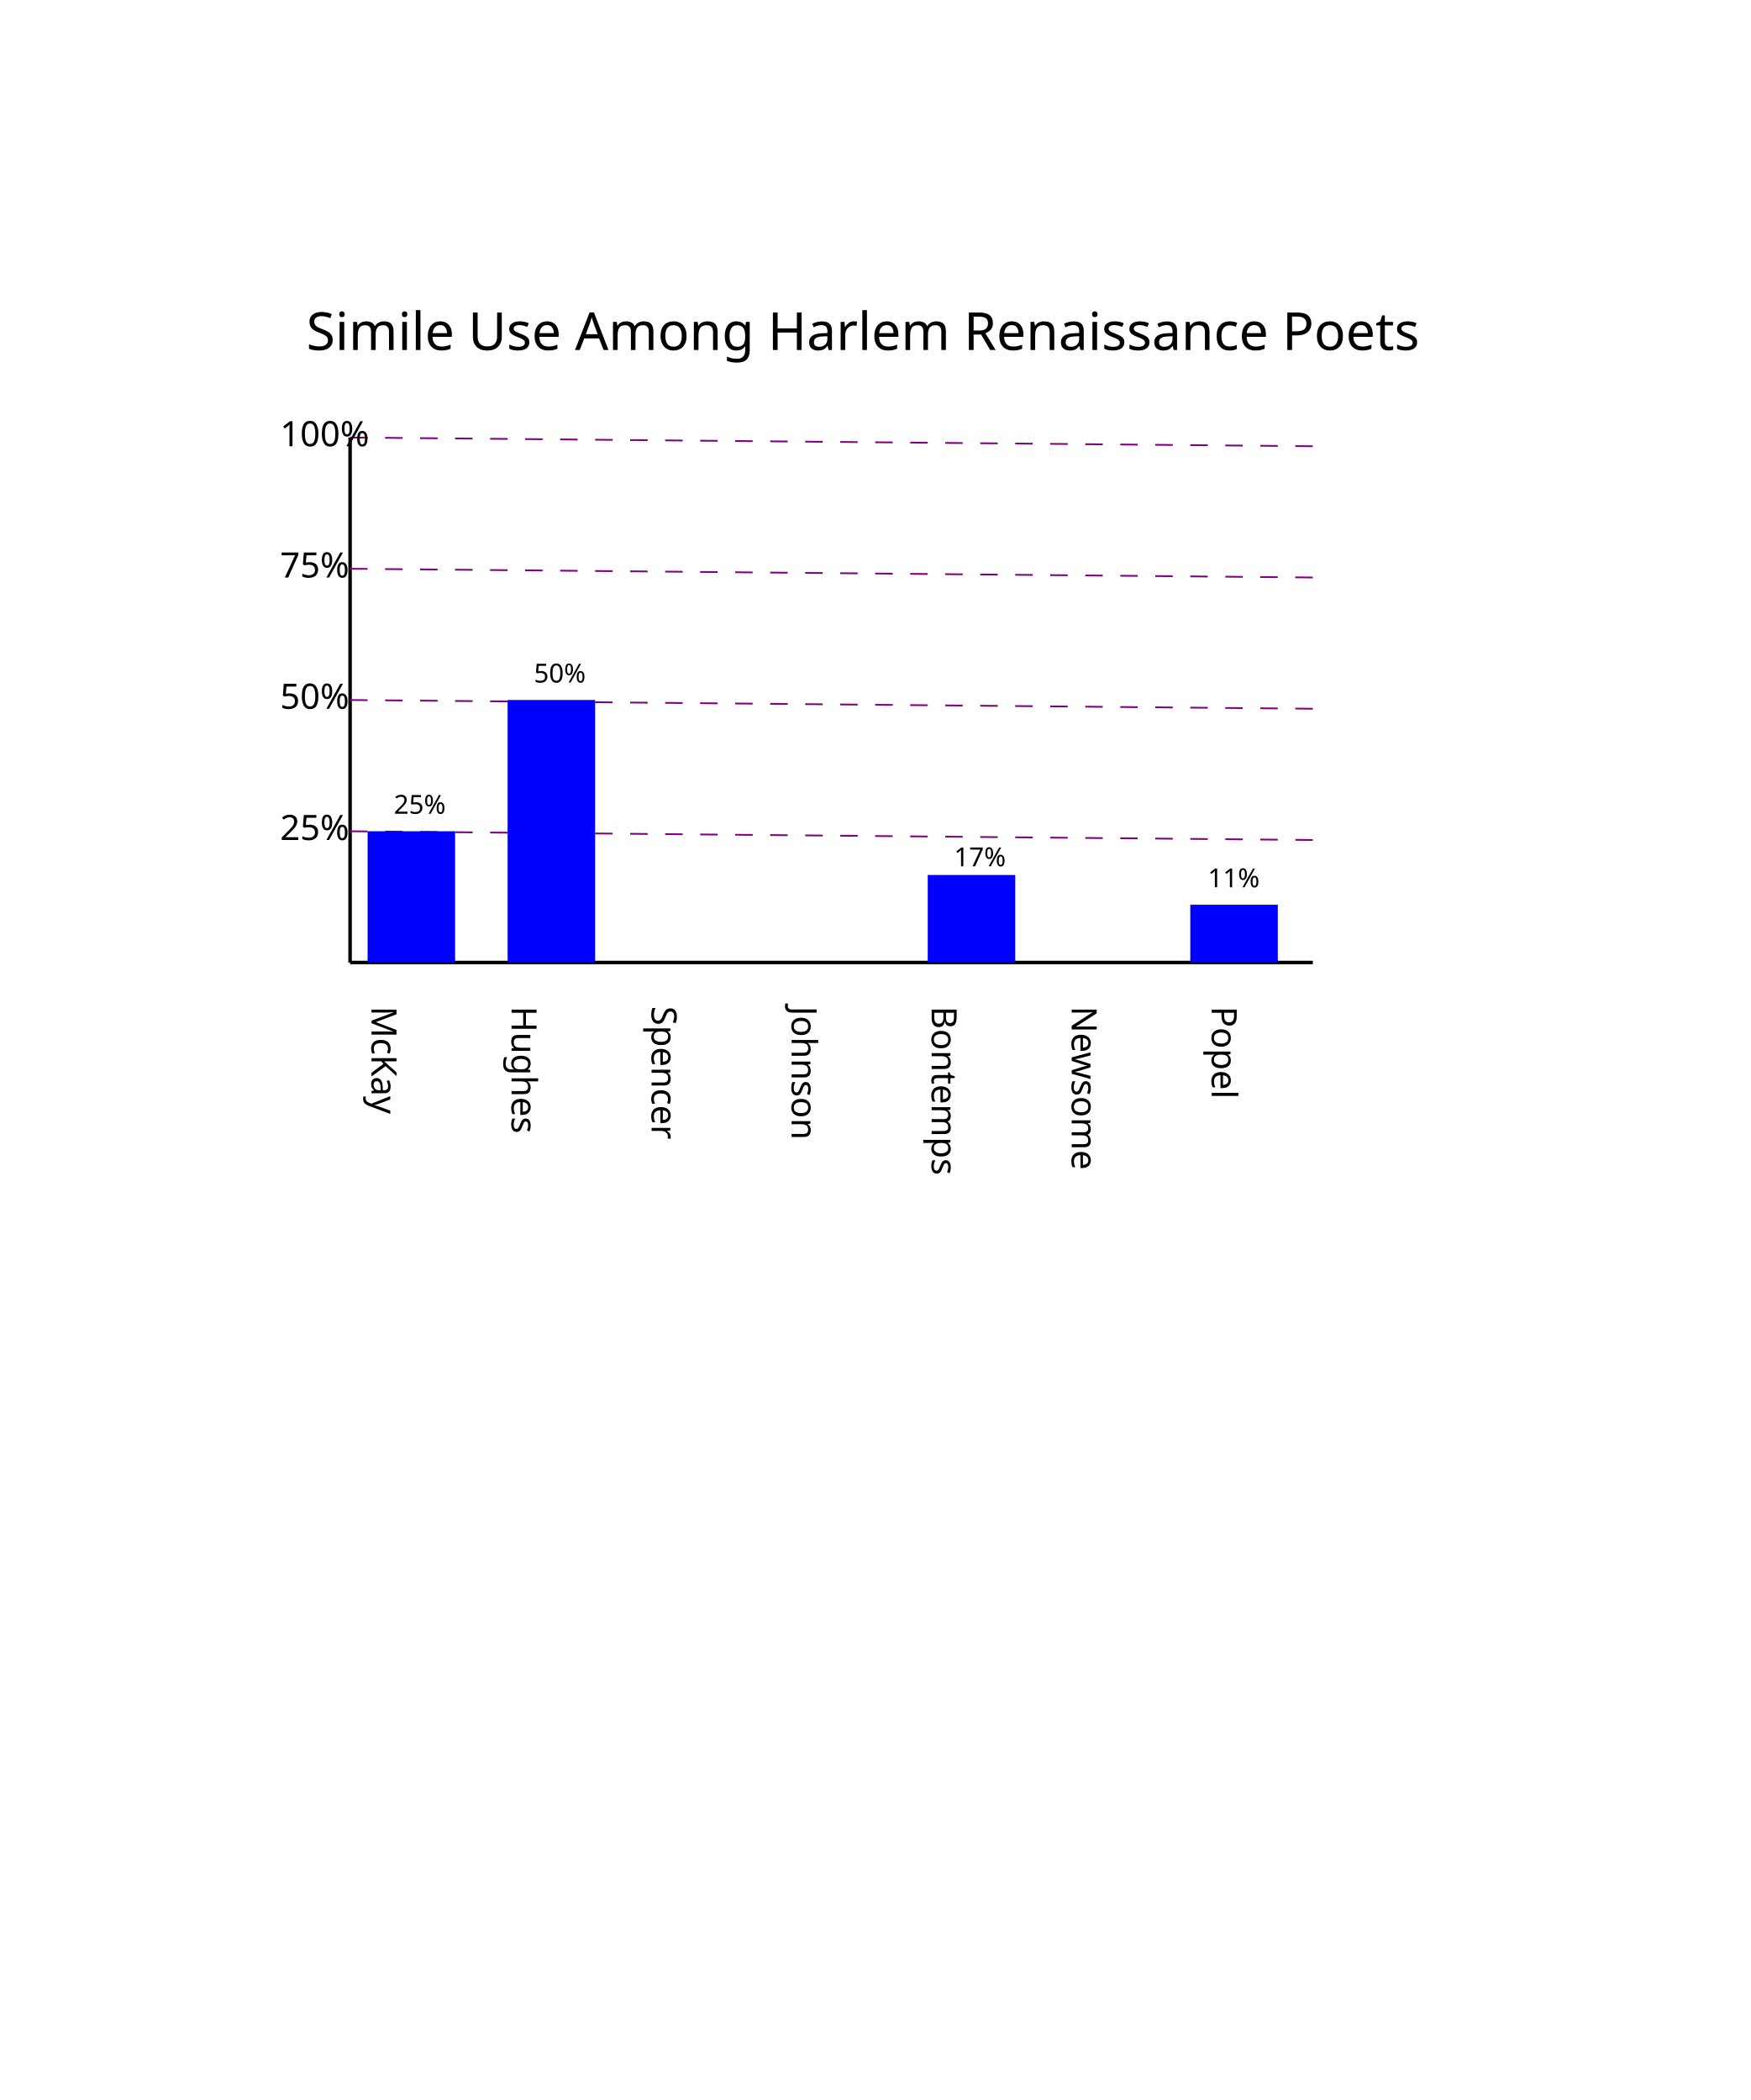
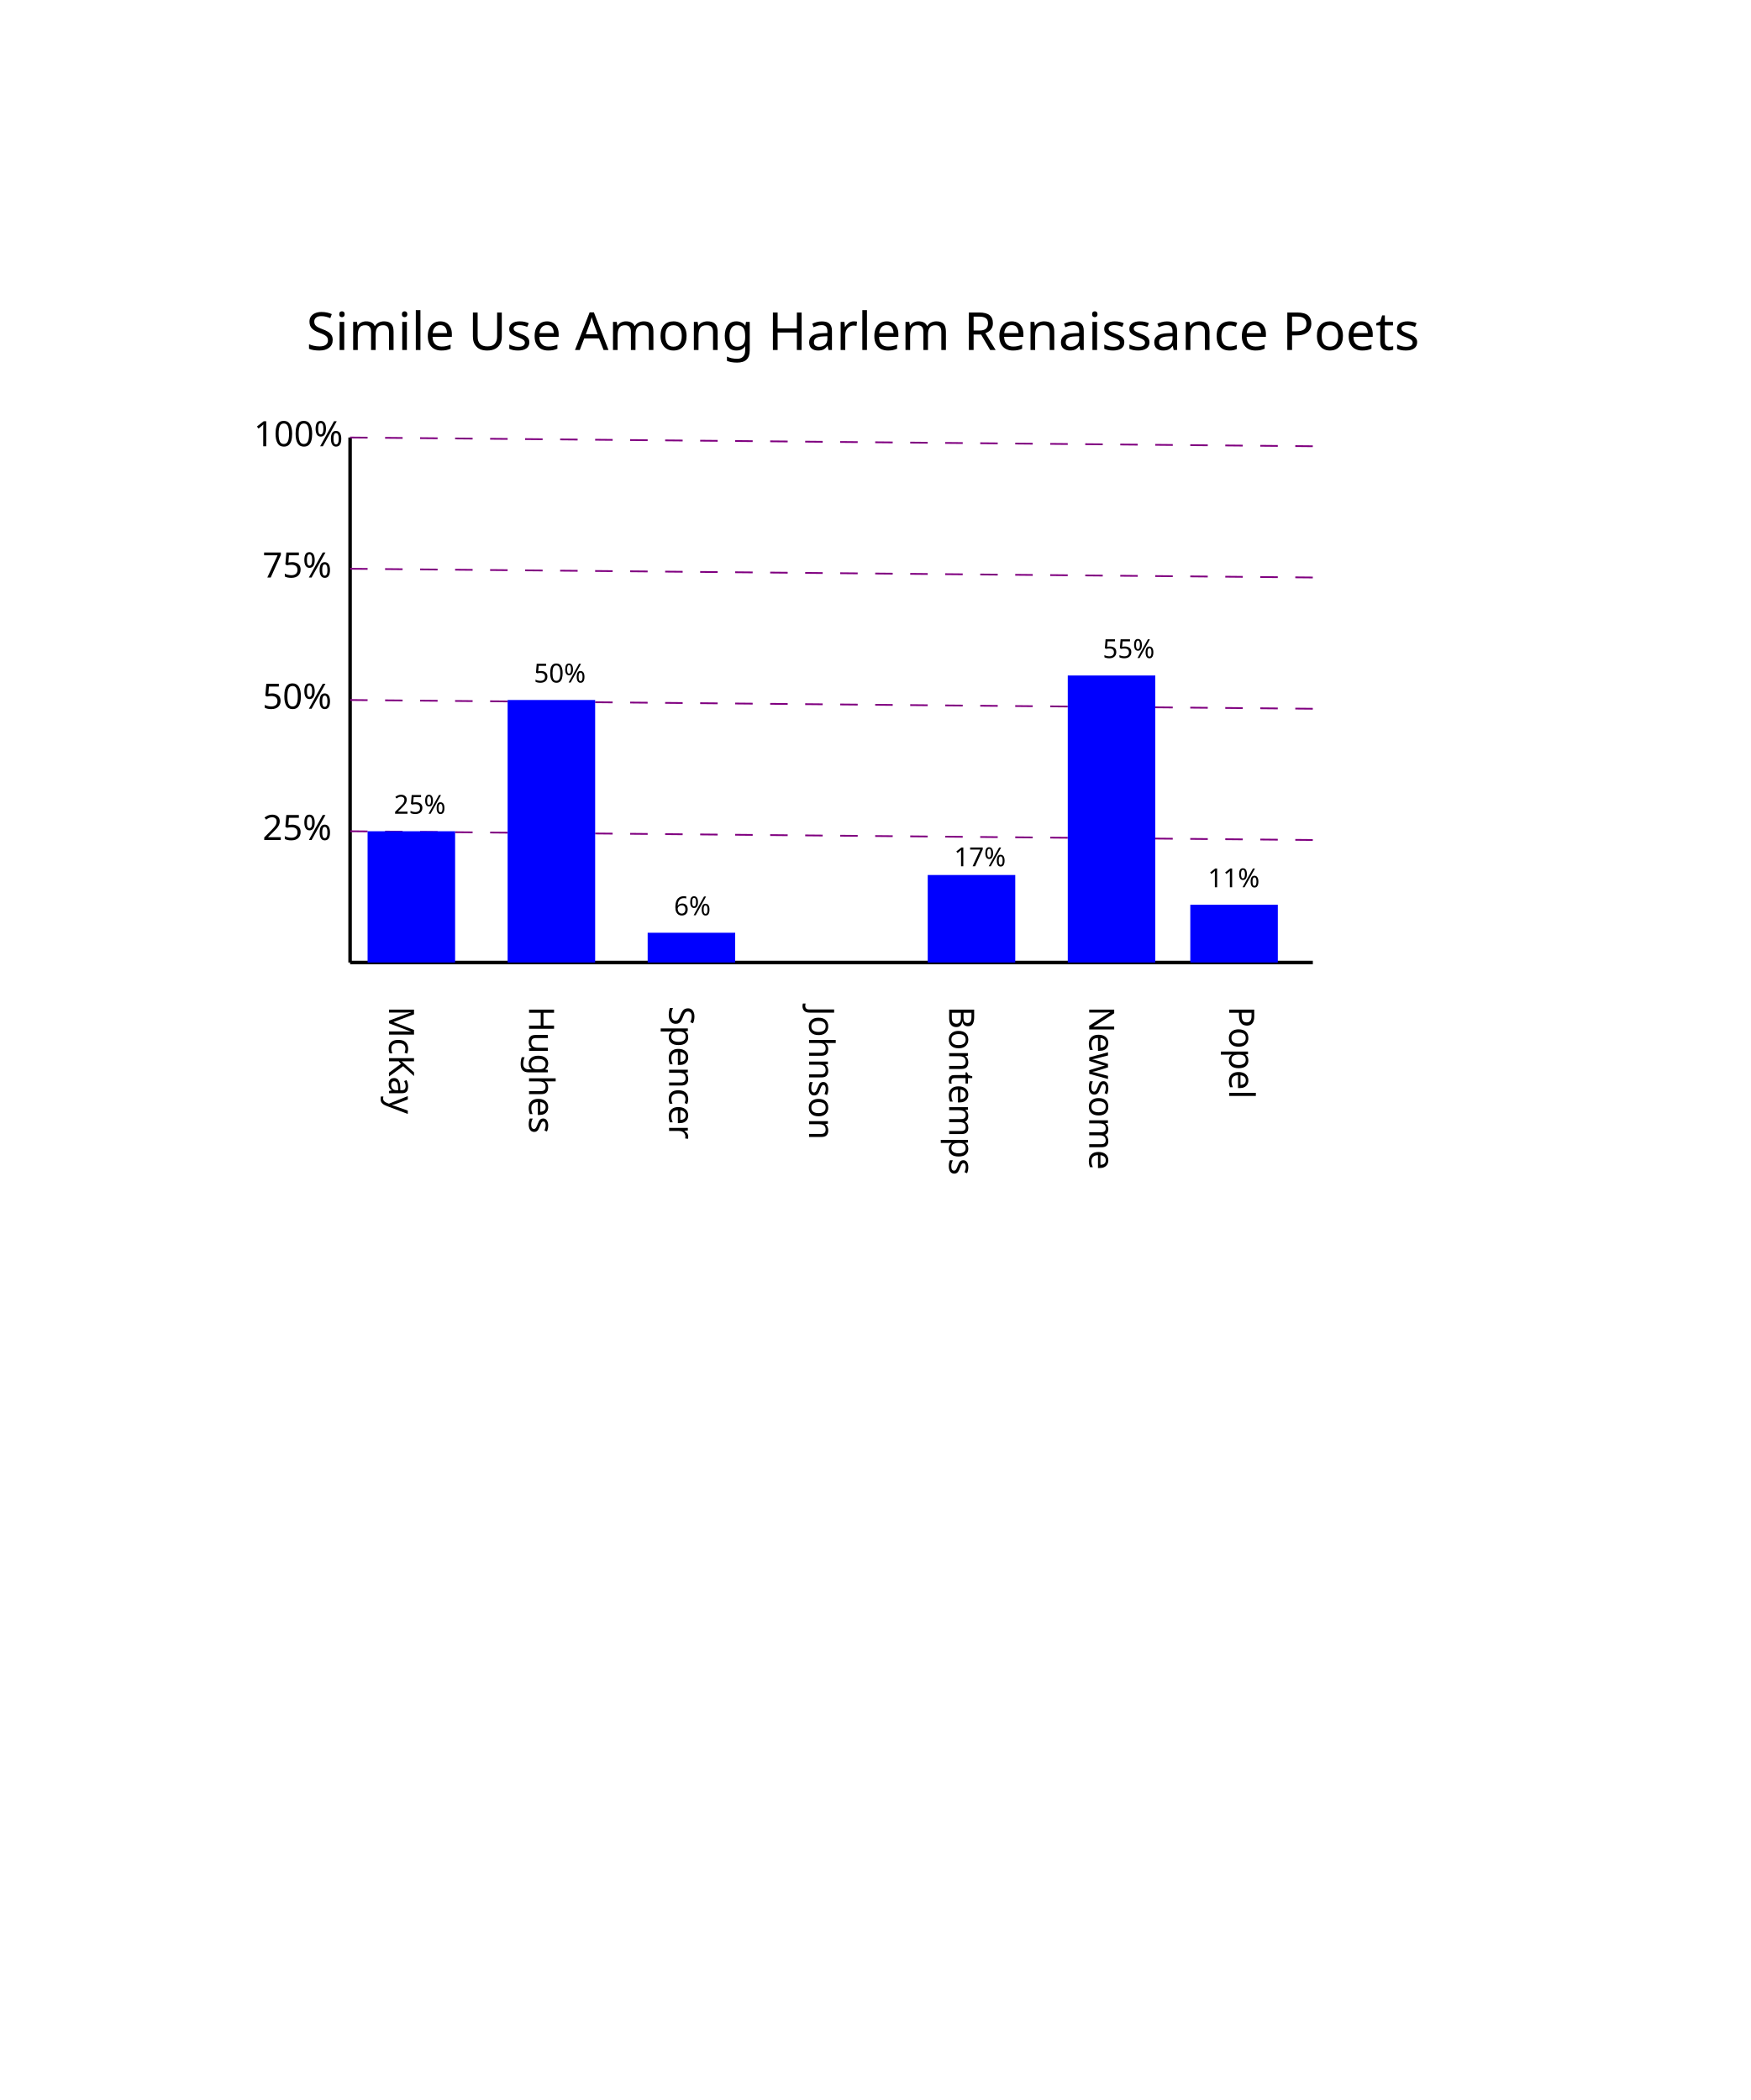
<svg xmlns="http://www.w3.org/2000/svg" width="1000" height="1200">
  <g transform="translate(200 550)">
    <text x="-25" y="-350" style="font-family:sans-serif;font-size:30px">Simile Use Among Harlem Renaissance Poets</text>
    <line x1="0" y1="0" x2="550" y2="0" stroke="black" stroke-width="2" />
    <line x1="0" y1="0" x2="0" y2="-300" stroke="black" stroke-width="2" />
-     <text x="20" y="25" style="font-family:sans-serif;font-size:20px;writing-mode:tb" fill="black">McKay</text>
-     <text x="100" y="25" style="font-family:sans-serif;font-size:20px;writing-mode:tb" fill="black">Hughes</text>
-     <text x="180" y="25" style="font-family:sans-serif;font-size:20px;writing-mode:tb" fill="black">Spencer</text>
-     <text x="260" y="25" style="font-family:sans-serif;font-size:20px;writing-mode:tb" fill="black">Johnson</text>
-     <text x="340" y="25" style="font-family:sans-serif;font-size:20px;writing-mode:tb" fill="black">Bontemps</text>
-     <text x="420" y="25" style="font-family:sans-serif;font-size:20px;writing-mode:tb" fill="black">Newsome</text>
-     <text x="500" y="25" style="font-family:sans-serif;font-size:20px;writing-mode:tb" fill="black">Popel</text>
+     <text x="30" y="25" style="font-family:sans-serif;font-size:20px;writing-mode:tb" fill="black">McKay</text>
+     <text x="110" y="25" style="font-family:sans-serif;font-size:20px;writing-mode:tb" fill="black">Hughes</text>
+     <text x="190" y="25" style="font-family:sans-serif;font-size:20px;writing-mode:tb" fill="black">Spencer</text>
+     <text x="270" y="25" style="font-family:sans-serif;font-size:20px;writing-mode:tb" fill="black">Johnson</text>
+     <text x="350" y="25" style="font-family:sans-serif;font-size:20px;writing-mode:tb" fill="black">Bontemps</text>
+     <text x="430" y="25" style="font-family:sans-serif;font-size:20px;writing-mode:tb" fill="black">Newsome</text>
+     <text x="510" y="25" style="font-family:sans-serif;font-size:20px;writing-mode:tb" fill="black">Popel</text>
    <line x1="0" y1="-75" x2="550" y2="-70" stroke="purple" stroke-width="1" stroke-dasharray="10" />
-     <text x="-40" y="-70" style="font-family:sans-serif;font-size:20px">25%</text>
+     <text x="-50" y="-70" style="font-family:sans-serif;font-size:20px">25%</text>
    <line x1="0" y1="-150" x2="550" y2="-145" stroke="purple" stroke-width="1" stroke-dasharray="10" />
-     <text x="-40" y="-145" style="font-family:sans-serif;font-size:20px">50%</text>
+     <text x="-50" y="-145" style="font-family:sans-serif;font-size:20px">50%</text>
    <line x1="0" y1="-225" x2="550" y2="-220" stroke="purple" stroke-width="1" stroke-dasharray="10" />
-     <text x="-40" y="-220" style="font-family:sans-serif;font-size:20px">75%</text>
+     <text x="-50" y="-220" style="font-family:sans-serif;font-size:20px">75%</text>
    <line x1="0" y1="-300" x2="550" y2="-295" stroke="purple" stroke-width="1" stroke-dasharray="10" />
-     <text x="-40" y="-295" style="font-family:sans-serif;font-size:20px">100%</text>
+     <text x="-55" y="-295" style="font-family:sans-serif;font-size:20px">100%</text>
    <rect x="10" y="-75" height="75" width="50" fill="blue" />
    <text x="25" y="-85" style="font-family:sans-serif;font-size:15px">25%</text>
    <rect x="90" y="-150" height="150" width="50" fill="blue" />
    <text x="105" y="-160" style="font-family:sans-serif;font-size:15px">50%</text>
+     <rect x="170" y="-17" height="17" width="50" fill="blue" />
+     <text x="185" y="-27" style="font-family:sans-serif;font-size:15px">6%</text>
    <rect x="330" y="-50" height="50" width="50" fill="blue" />
    <text x="345" y="-55" style="font-family:sans-serif;font-size:15px">17%</text>
+     <rect x="410" y="-164" height="164" width="50" fill="blue" />
+     <text x="430" y="-174" style="font-family:sans-serif;font-size:15px">55%</text>
    <rect x="480" y="-33" height="33" width="50" fill="blue" />
    <text x="490" y="-43" style="font-family:sans-serif;font-size:15px">11%</text>
  </g>
</svg>
